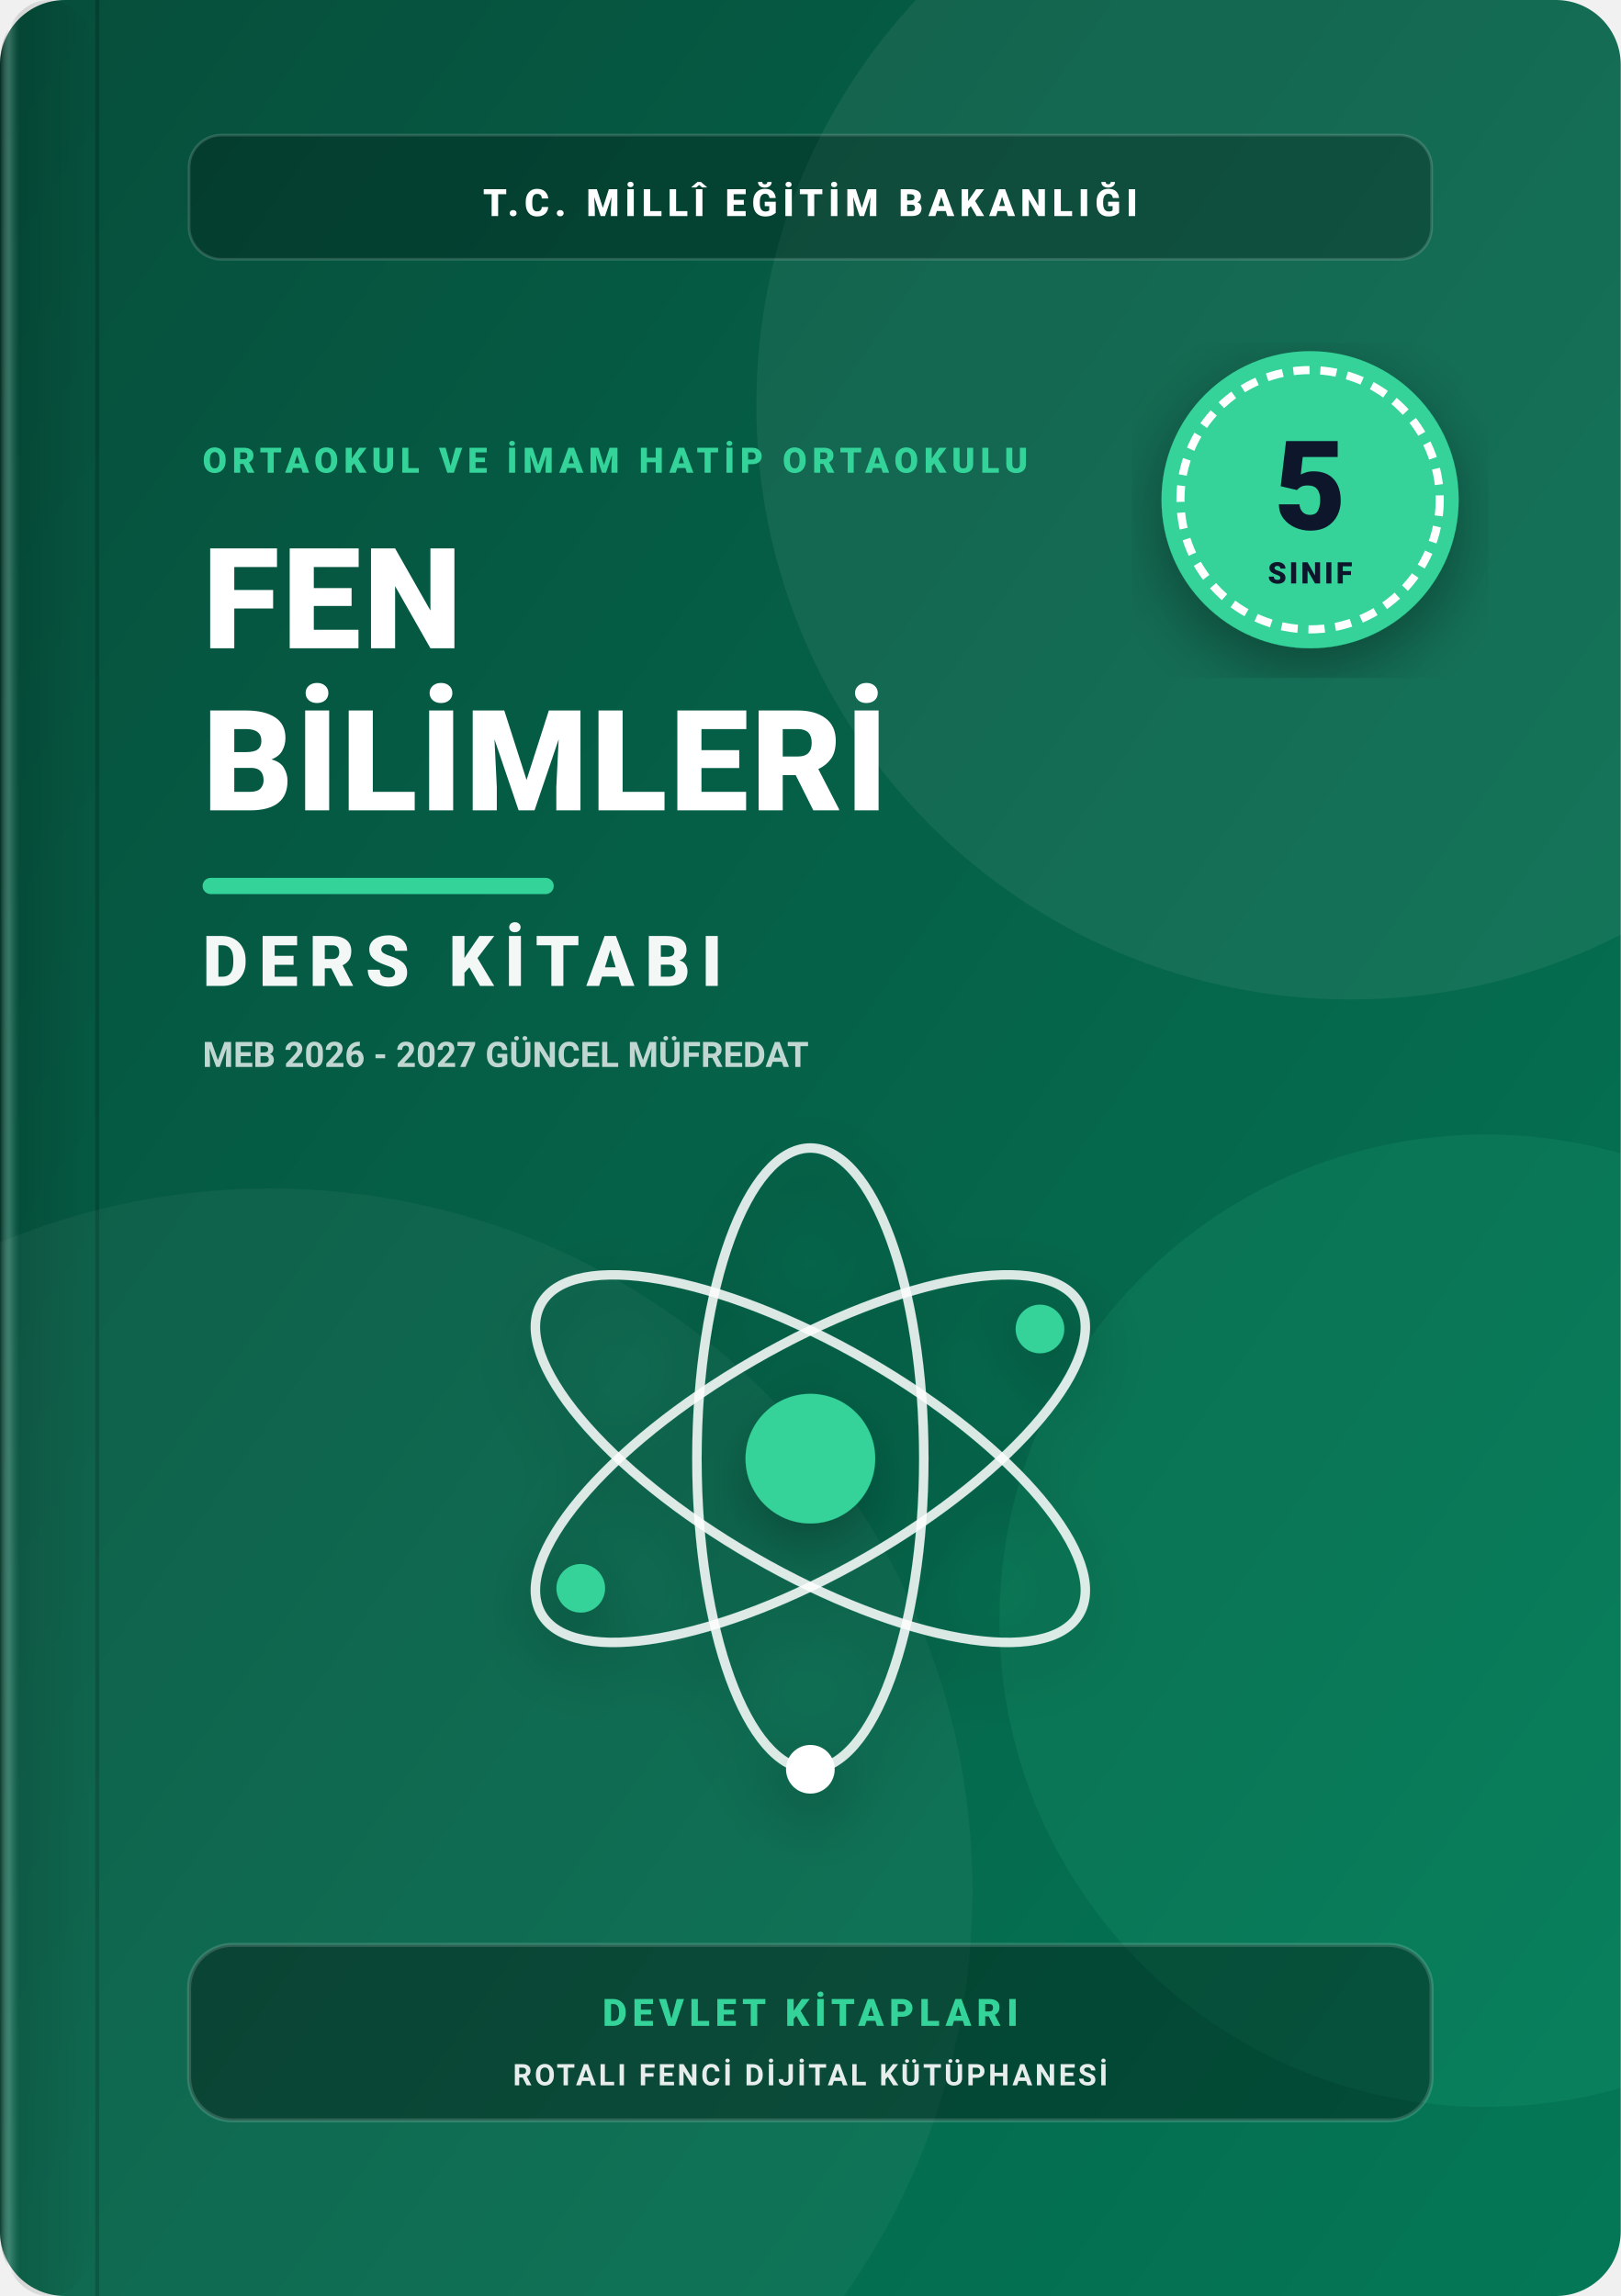
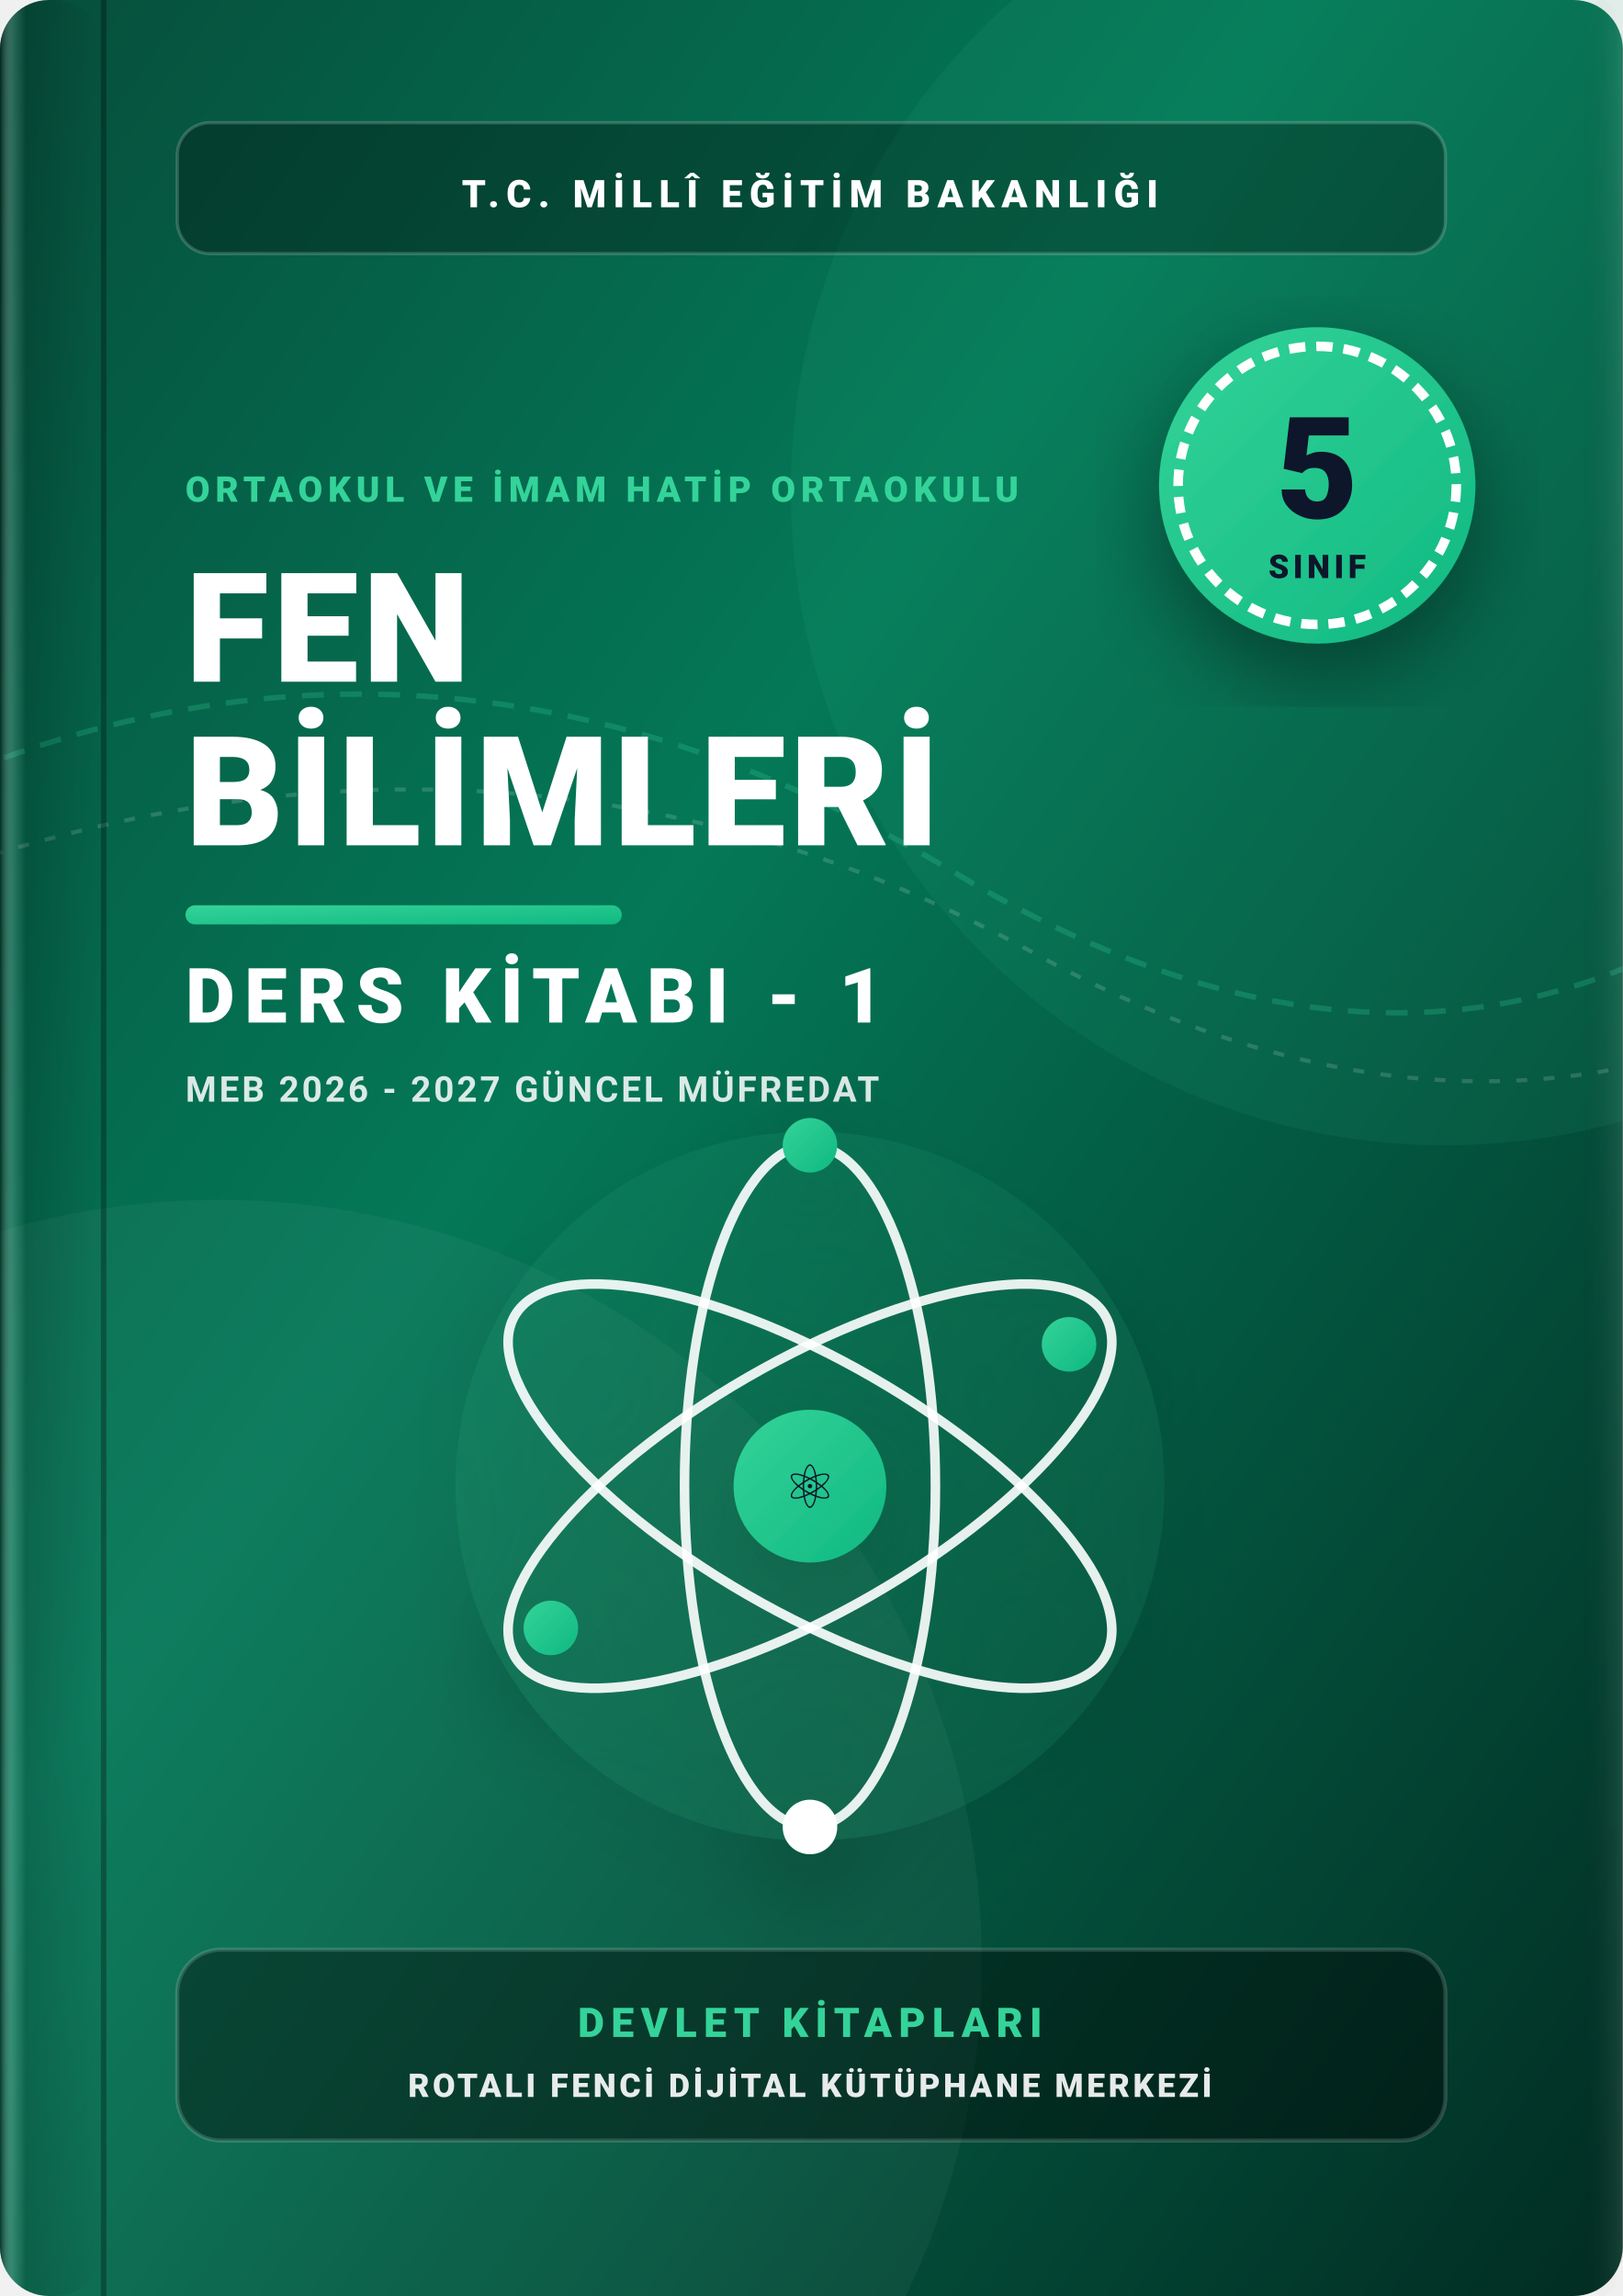
- <svg xmlns="http://www.w3.org/2000/svg" viewBox="0 0 600 850" width="100%" height="100%">
+ <svg xmlns="http://www.w3.org/2000/svg" viewBox="0 0 595 842" width="100%" height="100%">
  <defs>
-     <linearGradient id="grad-5" x1="0%" y1="0%" x2="100%" y2="100%">
+     <linearGradient id="bgGrad-5" x1="0%" y1="0%" x2="100%" y2="100%">
      <stop offset="0%" stop-color="#064e3b" />
-       <stop offset="100%" stop-color="#047857" />
+       <stop offset="40%" stop-color="#047857" />
+       <stop offset="100%" stop-color="#022c22" />
    </linearGradient>
-     <linearGradient id="spine" x1="0%" y1="0%" x2="100%" y2="0%">
-       <stop offset="0%" stop-color="rgba(0,0,0,0.45)" />
-       <stop offset="10%" stop-color="rgba(255,255,255,0.18)" />
-       <stop offset="20%" stop-color="rgba(0,0,0,0.12)" />
+     <linearGradient id="accentGrad-5" x1="0%" y1="0%" x2="100%" y2="100%">
+       <stop offset="0%" stop-color="#34d399" />
+       <stop offset="100%" stop-color="#10b981" />
+     </linearGradient>
+     <linearGradient id="spineShadow" x1="0%" y1="0%" x2="100%" y2="0%">
+       <stop offset="0%" stop-color="rgba(0,0,0,0.5)" />
+       <stop offset="12%" stop-color="rgba(255,255,255,0.15)" />
+       <stop offset="25%" stop-color="rgba(0,0,0,0.15)" />
      <stop offset="100%" stop-color="rgba(0,0,0,0)" />
    </linearGradient>
-     <filter id="shadow" x="-10%" y="-10%" width="120%" height="120%">
-       <feDropShadow dx="0" dy="8" stdDeviation="12" flood-opacity="0.35" />
+     <linearGradient id="edgeGlow" x1="100%" y1="0%" x2="0%" y2="0%">
+       <stop offset="0%" stop-color="rgba(0,0,0,0.3)" />
+       <stop offset="5%" stop-color="rgba(255,255,255,0.08)" />
+       <stop offset="100%" stop-color="rgba(0,0,0,0)" />
+     </linearGradient>
+     <filter id="shadow3d" x="-20%" y="-20%" width="140%" height="140%">
+       <feDropShadow dx="0" dy="12" stdDeviation="16" flood-opacity="0.4" />
    </filter>
  </defs>
-   <rect width="600" height="850" rx="24" fill="url(#grad-5)" />
-   <rect width="36" height="850" rx="24" fill="url(#spine)" />
-   <line x1="36" y1="0" x2="36" y2="850" stroke="rgba(0,0,0,0.2)" stroke-width="1.5" />
-   <circle cx="500" cy="150" r="220" fill="white" fill-opacity="0.06" />
-   <circle cx="100" cy="700" r="260" fill="white" fill-opacity="0.04" />
-   <circle cx="550" cy="600" r="180" fill="#34d399" fill-opacity="0.1" />
-   <g transform="translate(70, 50)">
-     <rect x="0" y="0" width="460" height="46" rx="12" fill="rgba(0,0,0,0.25)" stroke="rgba(255,255,255,0.15)" stroke-width="1" />
-     <text x="230" y="30" font-family="-apple-system, BlinkMacSystemFont, 'Segoe UI', Roboto, sans-serif" font-size="14" font-weight="900" fill="#ffffff" letter-spacing="2" text-anchor="middle">T.C. MİLLÎ EĞİTİM BAKANLIĞI</text>
+   <rect width="595" height="842" rx="18" fill="url(#bgGrad-5)" />
+   <circle cx="530" cy="180" r="240" fill="#34d399" fill-opacity="0.08" />
+   <circle cx="80" cy="720" r="280" fill="#ffffff" fill-opacity="0.04" />
+   <path d="M-50,300 Q150,200 350,320 T700,280" fill="none" stroke="#34d399" stroke-width="2" stroke-opacity="0.25" stroke-dasharray="8 6" />
+   <path d="M-50,330 Q180,240 380,350 T750,310" fill="none" stroke="#ffffff" stroke-width="1.5" stroke-opacity="0.15" stroke-dasharray="4 6" />
+   <g transform="translate(65, 45)">
+     <rect x="0" y="0" width="465" height="48" rx="12" fill="rgba(0,0,0,0.3)" stroke="rgba(255,255,255,0.18)" stroke-width="1.2" />
+     <text x="232" y="31" font-family="-apple-system, BlinkMacSystemFont, 'Segoe UI', Roboto, Helvetica, Arial, sans-serif" font-size="14" font-weight="900" fill="#ffffff" letter-spacing="2.5" text-anchor="middle">T.C. MİLLÎ EĞİTİM BAKANLIĞI</text>
  </g>
-   <g transform="translate(430, 130)" filter="url(#shadow)">
-     <circle cx="55" cy="55" r="55" fill="#34d399" />
-     <circle cx="55" cy="55" r="48" fill="none" stroke="#ffffff" stroke-width="3" stroke-dasharray="6 4" />
-     <text x="55" y="66" font-family="-apple-system, BlinkMacSystemFont, 'Segoe UI', Roboto, sans-serif" font-size="46" font-weight="900" fill="#0f172a" text-anchor="middle">5</text>
-     <text x="55" y="86" font-family="-apple-system, BlinkMacSystemFont, 'Segoe UI', Roboto, sans-serif" font-size="11" font-weight="900" fill="#0f172a" letter-spacing="1" text-anchor="middle">SINIF</text>
+   <g transform="translate(425, 120)" filter="url(#shadow3d)">
+     <circle cx="58" cy="58" r="58" fill="url(#accentGrad-5)" />
+     <circle cx="58" cy="58" r="51" fill="none" stroke="#ffffff" stroke-width="3.5" stroke-dasharray="6 4" />
+     <text x="58" y="70" font-family="-apple-system, BlinkMacSystemFont, 'Segoe UI', Roboto, sans-serif" font-size="52" font-weight="900" fill="#0f172a" text-anchor="middle">5</text>
+     <text x="58" y="92" font-family="-apple-system, BlinkMacSystemFont, 'Segoe UI', Roboto, sans-serif" font-size="12" font-weight="900" fill="#0f172a" letter-spacing="1.5" text-anchor="middle">SINIF</text>
  </g>
-   <text x="75" y="175" font-family="-apple-system, BlinkMacSystemFont, 'Segoe UI', Roboto, sans-serif" font-size="13" font-weight="800" fill="#34d399" letter-spacing="2">ORTAOKUL VE İMAM HATİP ORTAOKULU</text>
-   <text x="75" y="240" font-family="-apple-system, BlinkMacSystemFont, 'Segoe UI', Roboto, sans-serif" font-size="52" font-weight="900" fill="#ffffff" letter-spacing="1">FEN</text>
-   <text x="75" y="300" font-family="-apple-system, BlinkMacSystemFont, 'Segoe UI', Roboto, sans-serif" font-size="52" font-weight="900" fill="#ffffff" letter-spacing="1">BİLİMLERİ</text>
-   <rect x="75" y="325" width="130" height="6" rx="3" fill="#34d399" />
-   <text x="75" y="365" font-family="-apple-system, BlinkMacSystemFont, 'Segoe UI', Roboto, sans-serif" font-size="26" font-weight="900" fill="#ffffff" fill-opacity="0.95" letter-spacing="4">DERS KİTABI</text>
-   <text x="75" y="395" font-family="-apple-system, BlinkMacSystemFont, 'Segoe UI', Roboto, sans-serif" font-size="13" font-weight="700" fill="#ffffff" fill-opacity="0.75">MEB 2026 - 2027 GÜNCEL MÜFREDAT</text>
-   <g transform="translate(300, 540)" filter="url(#shadow)">
-     <circle cx="0" cy="0" r="24" fill="#34d399" />
-     <ellipse cx="0" cy="0" rx="115" ry="42" fill="none" stroke="#ffffff" stroke-width="3.5" stroke-opacity="0.85" transform="rotate(30)" />
-     <ellipse cx="0" cy="0" rx="115" ry="42" fill="none" stroke="#ffffff" stroke-width="3.5" stroke-opacity="0.85" transform="rotate(-30)" />
-     <ellipse cx="0" cy="0" rx="115" ry="42" fill="none" stroke="#ffffff" stroke-width="3.5" stroke-opacity="0.85" transform="rotate(90)" />
-     <circle cx="85" cy="-48" r="9" fill="#34d399" />
-     <circle cx="-85" cy="48" r="9" fill="#34d399" />
-     <circle cx="0" cy="115" r="9" fill="#ffffff" />
+   <g transform="translate(68, 160)">
+     <text x="0" y="24" font-family="-apple-system, BlinkMacSystemFont, 'Segoe UI', Roboto, sans-serif" font-size="13" font-weight="800" fill="#34d399" letter-spacing="2">ORTAOKUL VE İMAM HATİP ORTAOKULU</text>
+     <text x="0" y="90" font-family="-apple-system, BlinkMacSystemFont, 'Segoe UI', Roboto, sans-serif" font-size="56" font-weight="900" fill="#ffffff" letter-spacing="1.5">FEN</text>
+     <text x="0" y="150" font-family="-apple-system, BlinkMacSystemFont, 'Segoe UI', Roboto, sans-serif" font-size="56" font-weight="900" fill="#ffffff" letter-spacing="1.5">BİLİMLERİ</text>
+     <rect x="0" y="172" width="160" height="7" rx="3.5" fill="url(#accentGrad-5)" />
+     <text x="0" y="215" font-family="-apple-system, BlinkMacSystemFont, 'Segoe UI', Roboto, sans-serif" font-size="28" font-weight="900" fill="#ffffff" letter-spacing="3.5">DERS KİTABI - 1</text>
+     <text x="0" y="244" font-family="-apple-system, BlinkMacSystemFont, 'Segoe UI', Roboto, sans-serif" font-size="13" font-weight="700" fill="#ffffff" fill-opacity="0.85" letter-spacing="1">MEB 2026 - 2027 GÜNCEL MÜFREDAT</text>
  </g>
-   <g transform="translate(70, 720)">
-     <rect x="0" y="0" width="460" height="65" rx="16" fill="rgba(0,0,0,0.35)" stroke="rgba(255,255,255,0.15)" stroke-width="1.5" />
-     <text x="230" y="30" font-family="-apple-system, BlinkMacSystemFont, 'Segoe UI', Roboto, sans-serif" font-size="14" font-weight="900" fill="#34d399" letter-spacing="2" text-anchor="middle">DEVLET KİTAPLARI</text>
-     <text x="230" y="52" font-family="-apple-system, BlinkMacSystemFont, 'Segoe UI', Roboto, sans-serif" font-size="11" font-weight="700" fill="#ffffff" fill-opacity="0.9" letter-spacing="1" text-anchor="middle">ROTALI FENCİ DİJİTAL KÜTÜPHANESİ</text>
+   <g transform="translate(297, 545)" filter="url(#shadow3d)">
+     <circle cx="0" cy="0" r="130" fill="#34d399" fill-opacity="0.08" />
+     <circle cx="0" cy="0" r="28" fill="url(#accentGrad-5)" />
+     <text x="0" y="8" font-family="sans-serif" font-size="22" font-weight="900" fill="#0f172a" text-anchor="middle">⚛</text>
+     <ellipse cx="0" cy="0" rx="125" ry="46" fill="none" stroke="#ffffff" stroke-width="3.5" stroke-opacity="0.9" transform="rotate(30)" />
+     <ellipse cx="0" cy="0" rx="125" ry="46" fill="none" stroke="#ffffff" stroke-width="3.5" stroke-opacity="0.9" transform="rotate(-30)" />
+     <ellipse cx="0" cy="0" rx="125" ry="46" fill="none" stroke="#ffffff" stroke-width="3.5" stroke-opacity="0.9" transform="rotate(90)" />
+     <circle cx="95" cy="-52" r="10" fill="url(#accentGrad-5)" />
+     <circle cx="-95" cy="52" r="10" fill="url(#accentGrad-5)" />
+     <circle cx="0" cy="125" r="10" fill="#ffffff" />
+     <circle cx="0" cy="-125" r="10" fill="url(#accentGrad-5)" />
  </g>
+   <g transform="translate(65, 715)">
+     <rect x="0" y="0" width="465" height="70" rx="16" fill="rgba(0,0,0,0.4)" stroke="rgba(255,255,255,0.15)" stroke-width="1.5" />
+     <text x="232" y="32" font-family="-apple-system, BlinkMacSystemFont, 'Segoe UI', Roboto, sans-serif" font-size="15" font-weight="900" fill="#34d399" letter-spacing="2.5" text-anchor="middle">DEVLET KİTAPLARI</text>
+     <text x="232" y="54" font-family="-apple-system, BlinkMacSystemFont, 'Segoe UI', Roboto, sans-serif" font-size="12" font-weight="800" fill="#ffffff" fill-opacity="0.9" letter-spacing="1.2" text-anchor="middle">ROTALI FENCİ DİJİTAL KÜTÜPHANE MERKEZİ</text>
+   </g>
+   <rect width="38" height="842" rx="18" fill="url(#spineShadow)" />
+   <line x1="38" y1="0" x2="38" y2="842" stroke="rgba(0,0,0,0.3)" stroke-width="2" />
+   <rect x="580" width="15" height="842" rx="18" fill="url(#edgeGlow)" />
</svg>
